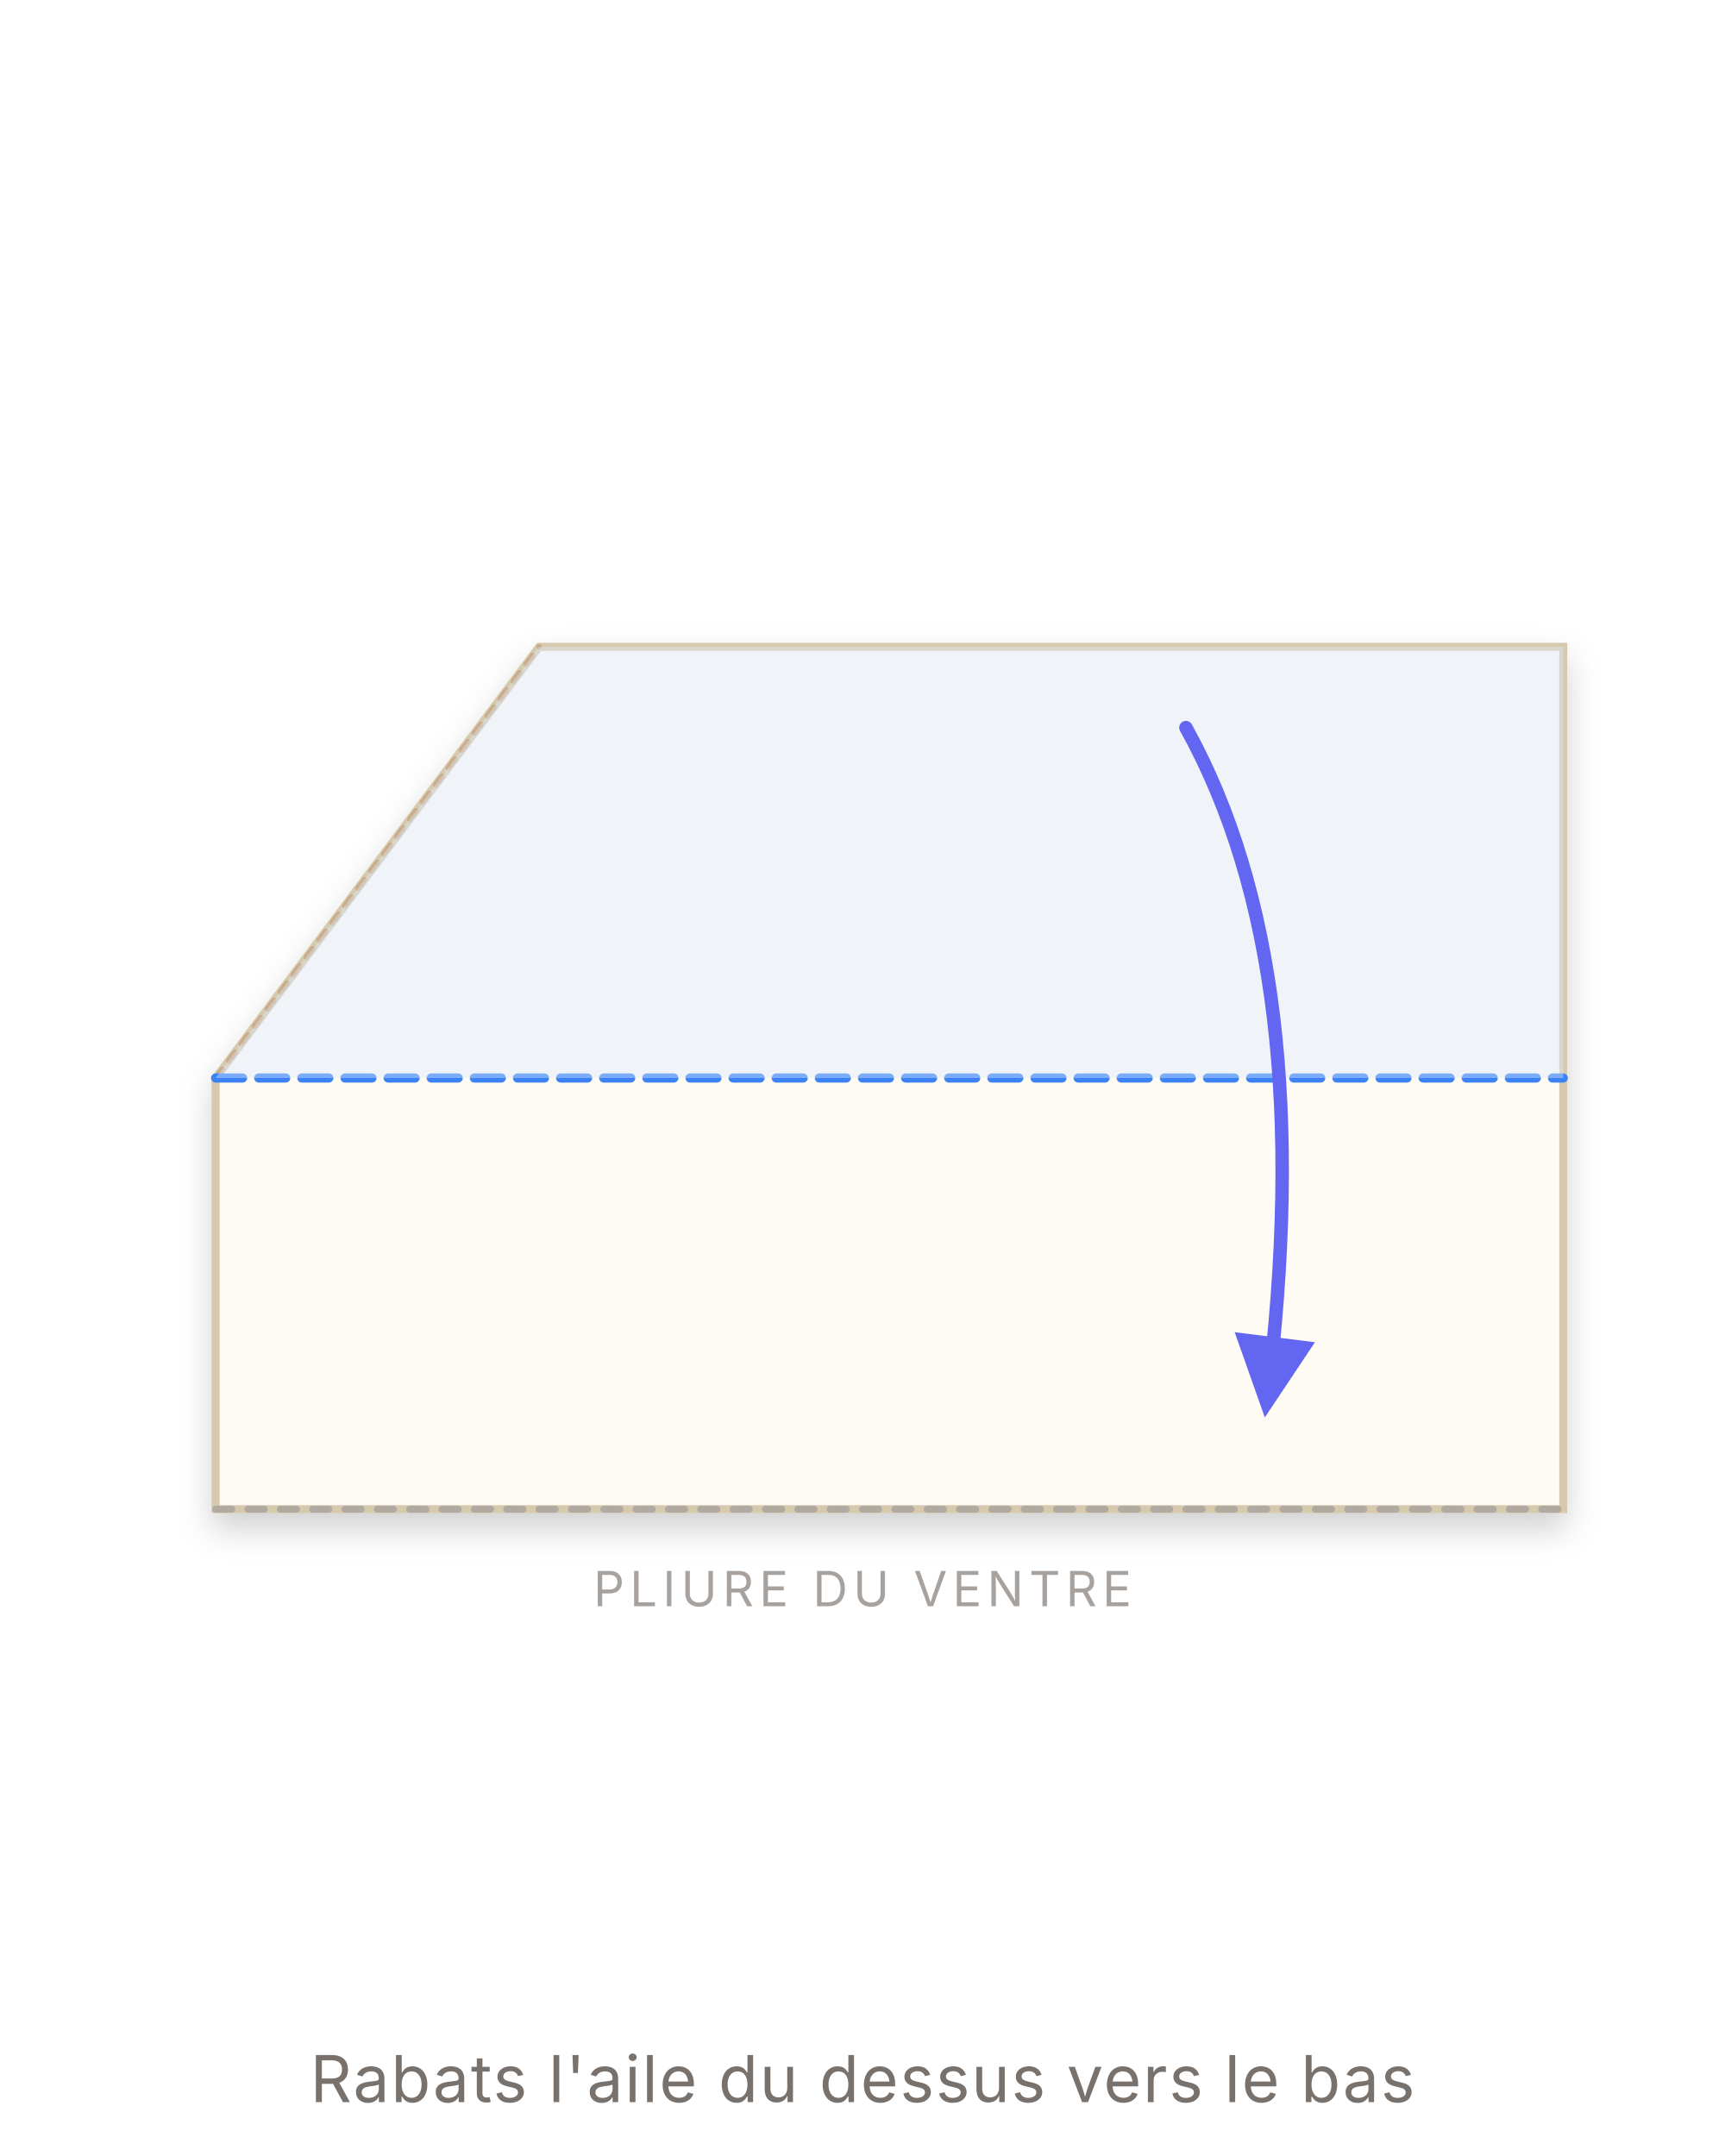
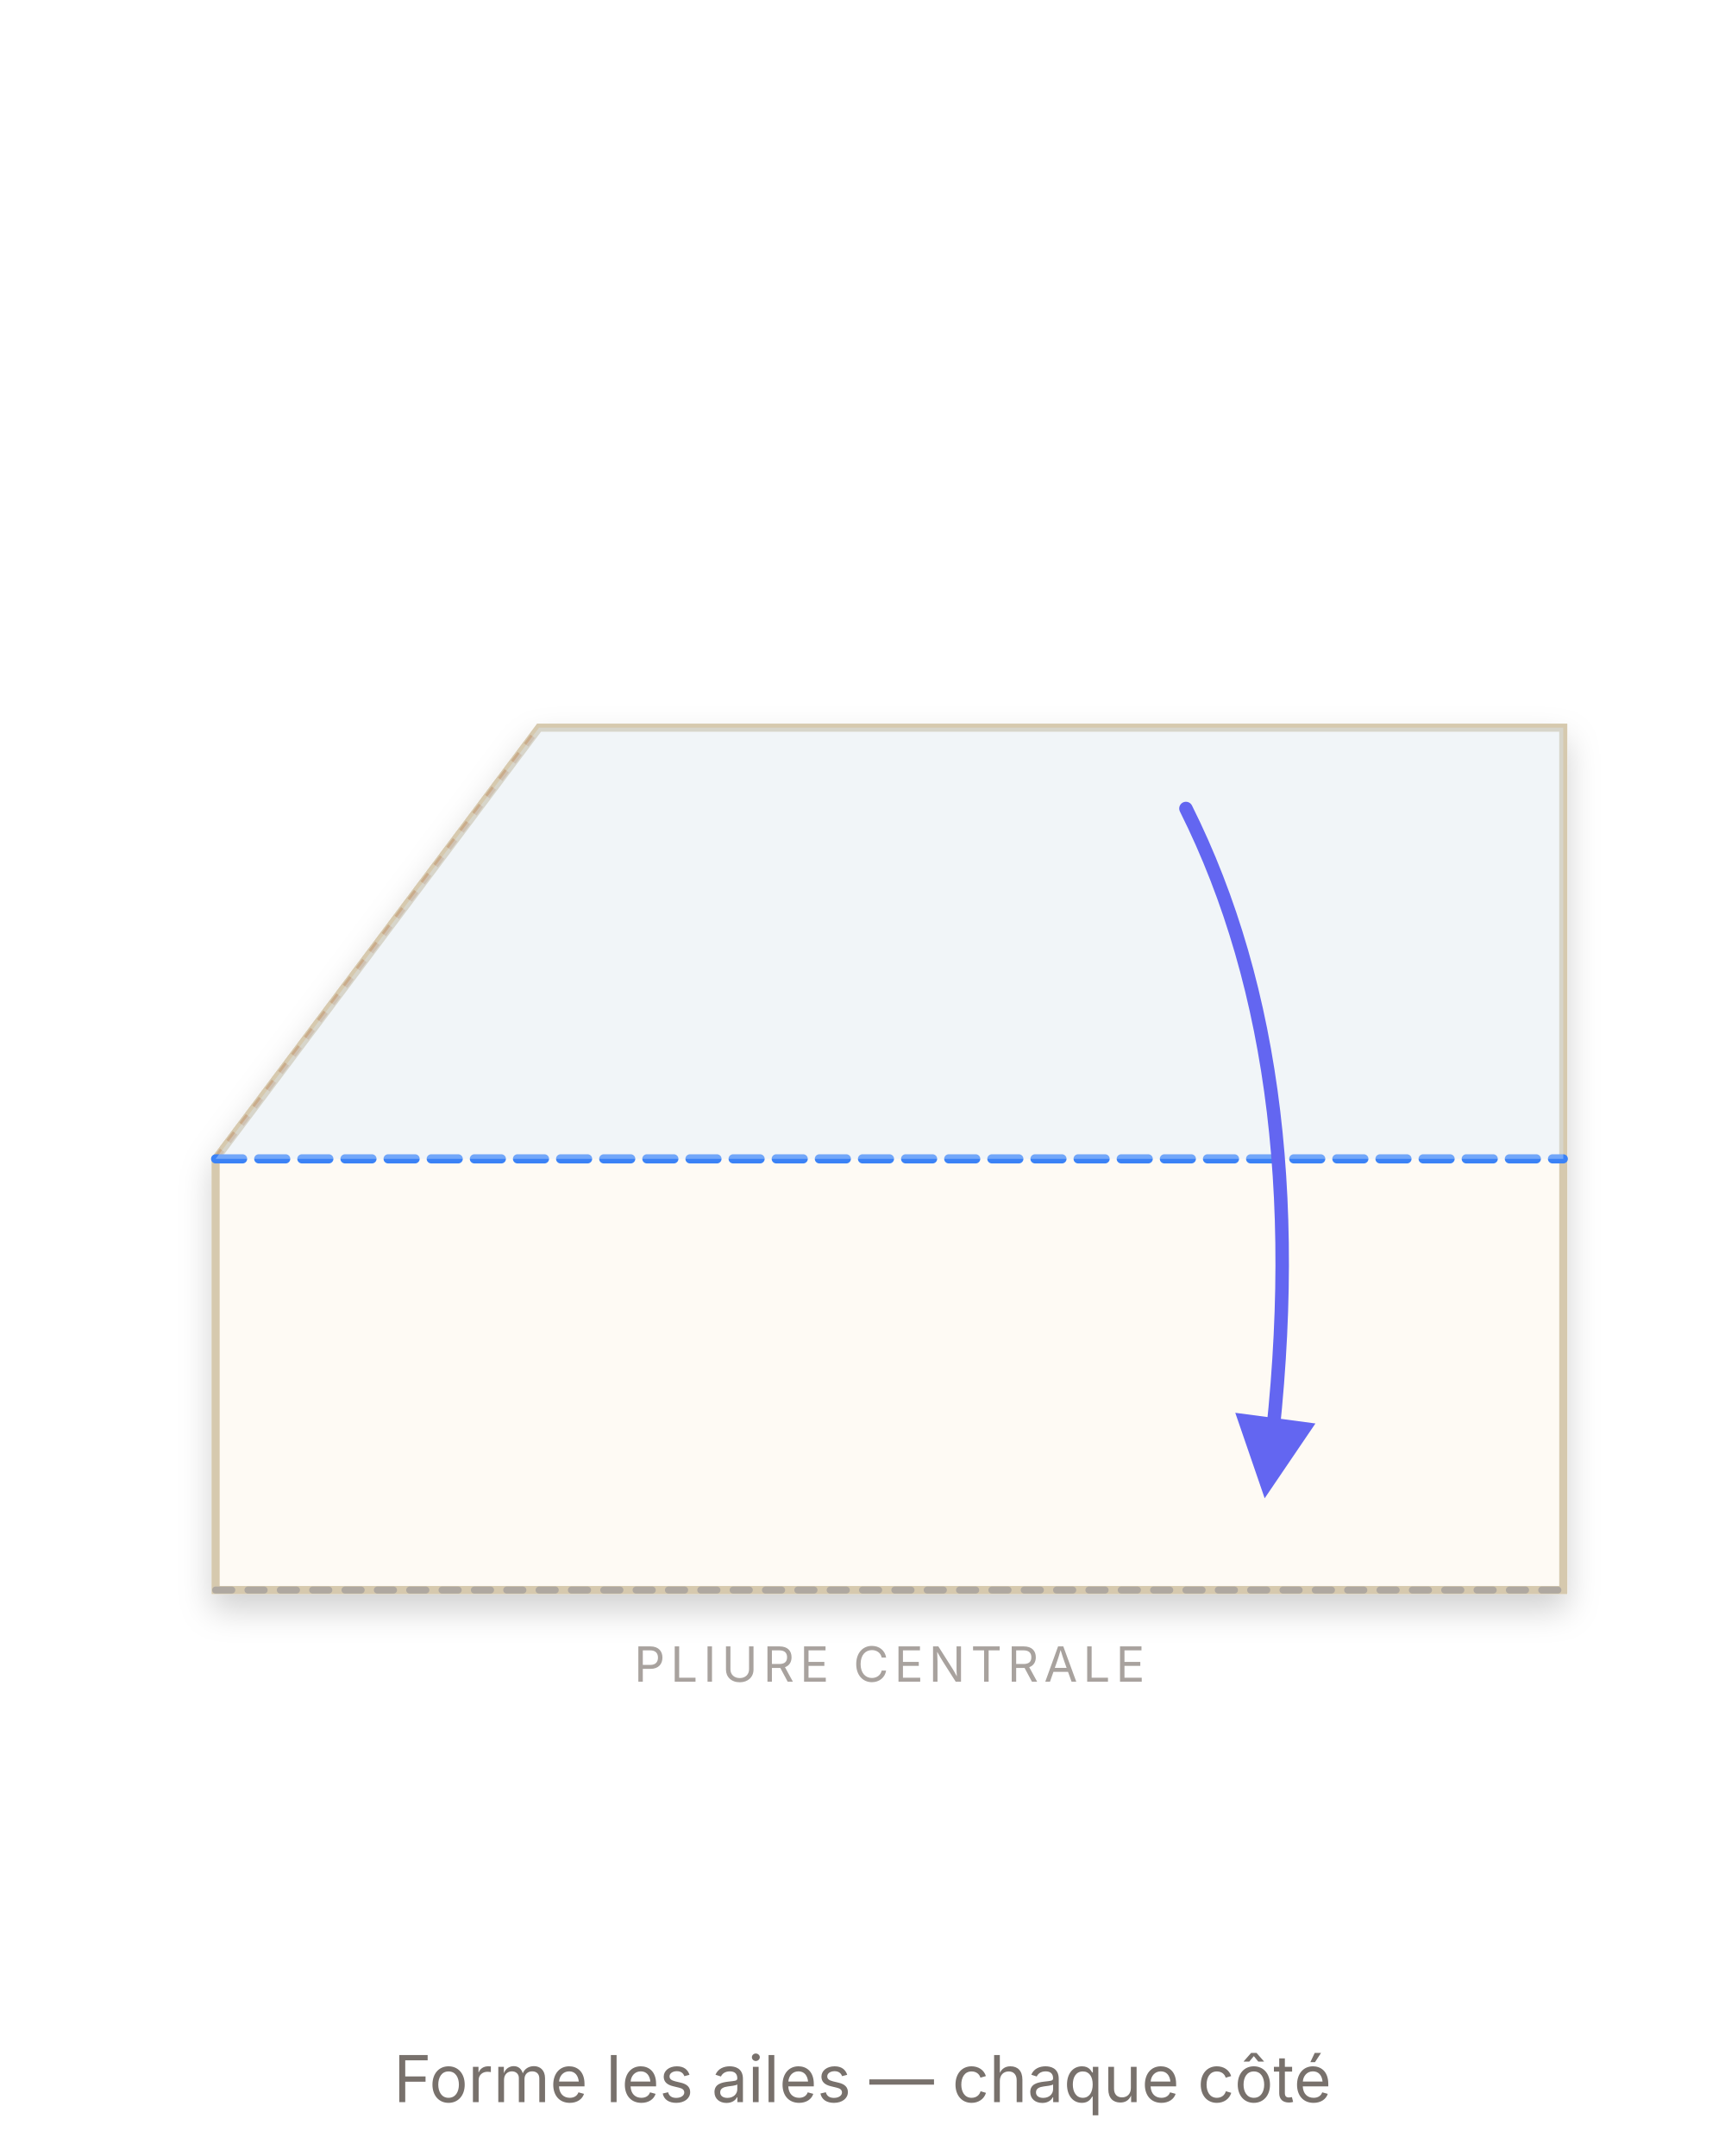
- <svg xmlns="http://www.w3.org/2000/svg" viewBox="0 0 320 400" fill="none" font-family="system-ui, -apple-system, sans-serif">
+ <svg xmlns="http://www.w3.org/2000/svg" viewBox="0 0 320 400" fill="none" font-family="system-ui,-apple-system,sans-serif">
  <defs>
    <filter id="ps" x="-10%" y="-10%" width="120%" height="120%">
      <feGaussianBlur in="SourceAlpha" stdDeviation="3" />
      <feOffset dx="0" dy="3" />
      <feComponentTransfer>
        <feFuncA type="linear" slope="0.18" />
      </feComponentTransfer>
      <feMerge>
        <feMergeNode />
        <feMergeNode in="SourceGraphic" />
      </feMerge>
    </filter>
    <marker id="arr" viewBox="0 0 10 10" refX="8" refY="5" markerWidth="6" markerHeight="6" orient="auto-start-reverse">
      <path d="M 0 0 L 10 5 L 0 10 z" fill="#6366f1" />
    </marker>
    <marker id="arrT" viewBox="0 0 10 10" refX="8" refY="5" markerWidth="6" markerHeight="6" orient="auto-start-reverse">
      <path d="M 0 0 L 10 5 L 0 10 z" fill="#14b8a6" />
    </marker>
    <linearGradient id="foldTri" x1="0" y1="0" x2="1" y2="1">
      <stop offset="0" stop-color="#fff7ed" />
      <stop offset="1" stop-color="#fed7aa" stop-opacity="0.7" />
    </linearGradient>
  </defs>
-   <polygon points="40,200 100,120 290,120 290,280 40,280" fill="#fefaf4" stroke="#d6c9ae" stroke-width="1.5" filter="url(#ps)" />
-   <line x1="40" y1="280" x2="290" y2="280" stroke="#a8a29e" stroke-width="1.3" stroke-dasharray="3 3" stroke-linecap="round" opacity="0.8" />
-   <text x="160" y="298" text-anchor="middle" font-size="9" fill="#a8a29e" letter-spacing="1">PLIURE DU VENTRE</text>
-   <line x1="40" y1="200" x2="100" y2="120" stroke="#c4a07c" stroke-width="1" stroke-dasharray="2 2" stroke-linecap="round" opacity="0.7" />
-   <line x1="40" y1="200" x2="290" y2="200" stroke="#3b82f6" stroke-width="1.7" stroke-dasharray="5 3" stroke-linecap="round" />
-   <polygon points="40,200 100,120 290,120 290,200" fill="#dbeafe" opacity="0.4" />
-   <path d="M 220 135 Q 245 180 235 260" stroke="#6366f1" stroke-width="2.5" stroke-linecap="round" fill="none" marker-end="url(#arr)" />
-   <text x="160" y="390" text-anchor="middle" font-size="12" fill="#78716c" letter-spacing="0.3">Rabats l'aile du dessus vers le bas</text>
+   <polygon points="40,215 100,135 290,135 290,295 40,295" fill="#fefaf4" stroke="#d6c9ae" stroke-width="1.5" filter="url(#ps)" />
+   <line x1="40" y1="295" x2="290" y2="295" stroke="#a8a29e" stroke-width="1.3" stroke-dasharray="3 3" stroke-linecap="round" opacity="0.85" />
+   <text x="165" y="312" text-anchor="middle" font-size="9" fill="#a8a29e" letter-spacing="1">PLIURE CENTRALE</text>
+   <line x1="40" y1="215" x2="100" y2="135" stroke="#c4a07c" stroke-width="1" stroke-dasharray="2 2" opacity="0.7" />
+   <line x1="40" y1="215" x2="290" y2="215" stroke="#3b82f6" stroke-width="1.7" stroke-dasharray="5 3" stroke-linecap="round" />
+   <polygon points="40,215 100,135 290,135 290,215" fill="#dbeafe" opacity="0.35" />
+   <path d="M 220 150 Q 245 200 235 275" stroke="#6366f1" stroke-width="2.5" stroke-linecap="round" fill="none" marker-end="url(#arr)" />
+   <text x="160" y="390" text-anchor="middle" font-size="12" fill="#78716c">Forme les ailes — chaque côté</text>
</svg>
